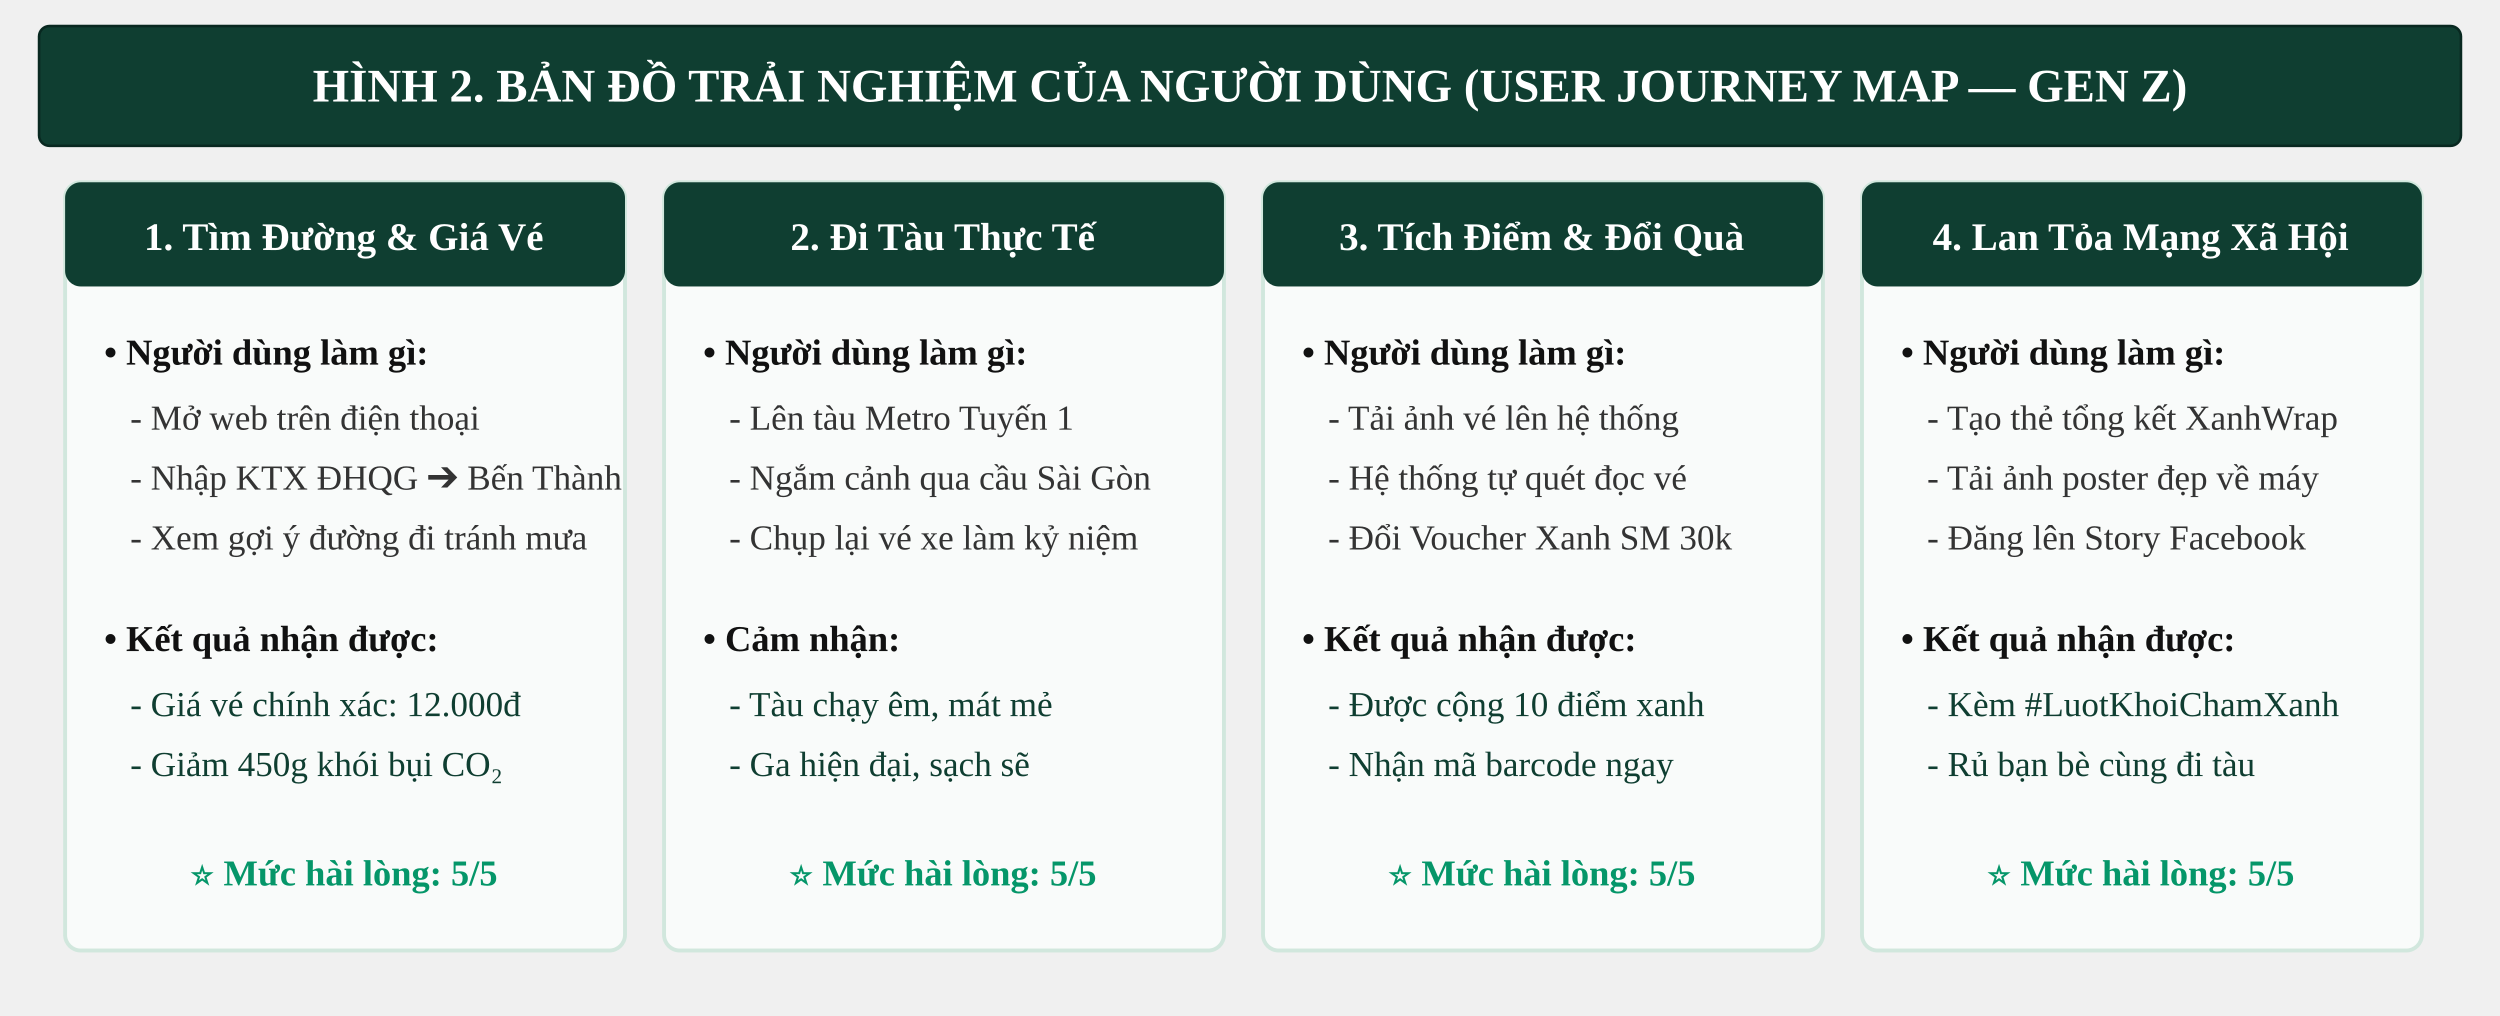
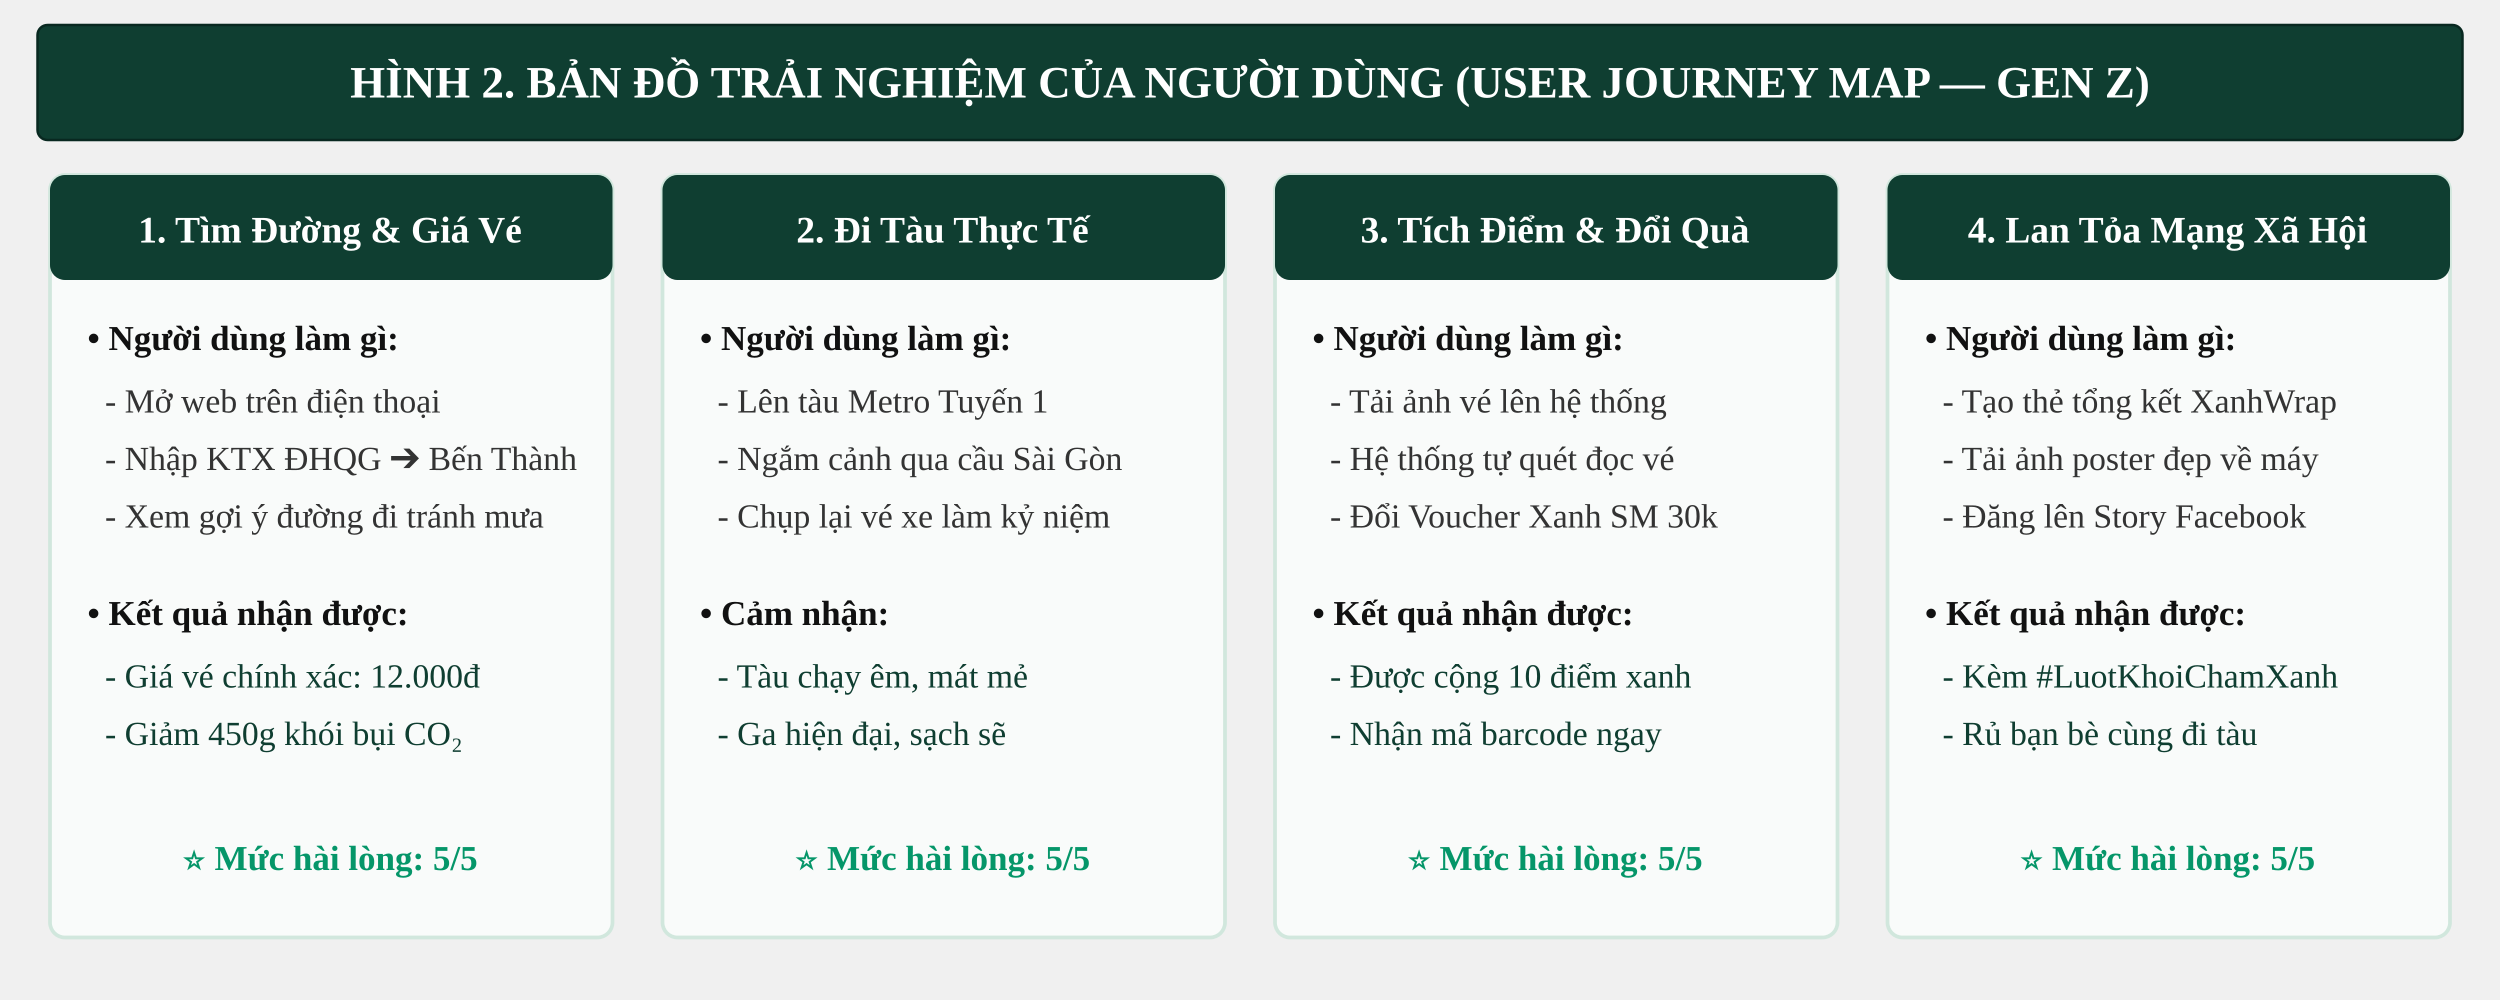
- <svg xmlns="http://www.w3.org/2000/svg" viewBox="0 0 960 390" width="100%" height="100%" style="background-color: #ffffff; font-family: 'Times New Roman', Times, serif;">
-   <rect x="15" y="10" width="930" height="46" rx="4" fill="#0F3E31" stroke="#082820" stroke-width="1" />
-   <text x="480" y="39" fill="#ffffff" font-size="18" font-weight="bold" text-anchor="middle">
+ <svg xmlns="http://www.w3.org/2000/svg" viewBox="0 0 1000 400" width="100%" height="100%" style="background-color: #ffffff; font-family: 'Times New Roman', Times, serif;">
+   <rect x="15" y="10" width="970" height="46" rx="4" fill="#0F3E31" stroke="#082820" stroke-width="1" />
+   <text x="500" y="39" fill="#ffffff" font-size="18" font-weight="bold" text-anchor="middle">
    HÌNH 2. BẢN ĐỒ TRẢI NGHIỆM CỦA NGƯỜI DÙNG (USER JOURNEY MAP — GEN Z)
  </text>
-   <g transform="translate(25, 70)">
-     <rect x="0" y="0" width="215" height="295" rx="6" fill="#F9FBFA" stroke="#D1E7DD" stroke-width="1.5" />
-     <rect x="0" y="0" width="215" height="40" rx="6" fill="#0F3E31" />
-     <text x="107" y="26" fill="#ffffff" font-size="15" font-weight="bold" text-anchor="middle">1. Tìm Đường &amp; Giá Vé</text>
+   <g transform="translate(20, 70)">
+     <rect x="0" y="0" width="225" height="305" rx="6" fill="#F9FBFA" stroke="#D1E7DD" stroke-width="1.5" />
+     <rect x="0" y="0" width="225" height="42" rx="6" fill="#0F3E31" />
+     <text x="112" y="27" fill="#ffffff" font-size="15" font-weight="bold" text-anchor="middle">1. Tìm Đường &amp; Giá Vé</text>
    <text x="15" y="70" fill="#111" font-size="14" font-weight="bold">• Người dùng làm gì:</text>
-     <text x="25" y="95" fill="#333" font-size="13.5">- Mở web trên điện thoại</text>
-     <text x="25" y="118" fill="#333" font-size="13.5">- Nhập KTX ĐHQG ➔ Bến Thành</text>
-     <text x="25" y="141" fill="#333" font-size="13.5">- Xem gợi ý đường đi tránh mưa</text>
+     <text x="22" y="95" fill="#333" font-size="13.5">- Mở web trên điện thoại</text>
+     <text x="22" y="118" fill="#333" font-size="13.5">- Nhập KTX ĐHQG ➔ Bến Thành</text>
+     <text x="22" y="141" fill="#333" font-size="13.5">- Xem gợi ý đường đi tránh mưa</text>
    <text x="15" y="180" fill="#111" font-size="14" font-weight="bold">• Kết quả nhận được:</text>
-     <text x="25" y="205" fill="#0F3E31" font-size="13.5">- Giá vé chính xác: 12.000đ</text>
-     <text x="25" y="228" fill="#0F3E31" font-size="13.5">- Giảm 450g khói bụi CO₂</text>
-     <text x="107" y="270" fill="#059669" font-size="14" font-weight="bold" text-anchor="middle">⭐ Mức hài lòng: 5/5</text>
-     <rect x="230" y="0" width="215" height="295" rx="6" fill="#F9FBFA" stroke="#D1E7DD" stroke-width="1.5" />
-     <rect x="230" y="0" width="215" height="40" rx="6" fill="#0F3E31" />
-     <text x="337" y="26" fill="#ffffff" font-size="15" font-weight="bold" text-anchor="middle">2. Đi Tàu Thực Tế</text>
-     <text x="245" y="70" fill="#111" font-size="14" font-weight="bold">• Người dùng làm gì:</text>
-     <text x="255" y="95" fill="#333" font-size="13.5">- Lên tàu Metro Tuyến 1</text>
-     <text x="255" y="118" fill="#333" font-size="13.5">- Ngắm cảnh qua cầu Sài Gòn</text>
-     <text x="255" y="141" fill="#333" font-size="13.5">- Chụp lại vé xe làm kỷ niệm</text>
-     <text x="245" y="180" fill="#111" font-size="14" font-weight="bold">• Cảm nhận:</text>
-     <text x="255" y="205" fill="#0F3E31" font-size="13.5">- Tàu chạy êm, mát mẻ</text>
-     <text x="255" y="228" fill="#0F3E31" font-size="13.5">- Ga hiện đại, sạch sẽ</text>
-     <text x="337" y="270" fill="#059669" font-size="14" font-weight="bold" text-anchor="middle">⭐ Mức hài lòng: 5/5</text>
-     <rect x="460" y="0" width="215" height="295" rx="6" fill="#F9FBFA" stroke="#D1E7DD" stroke-width="1.5" />
-     <rect x="460" y="0" width="215" height="40" rx="6" fill="#0F3E31" />
-     <text x="567" y="26" fill="#ffffff" font-size="15" font-weight="bold" text-anchor="middle">3. Tích Điểm &amp; Đổi Quà</text>
-     <text x="475" y="70" fill="#111" font-size="14" font-weight="bold">• Người dùng làm gì:</text>
-     <text x="485" y="95" fill="#333" font-size="13.5">- Tải ảnh vé lên hệ thống</text>
-     <text x="485" y="118" fill="#333" font-size="13.5">- Hệ thống tự quét đọc vé</text>
-     <text x="485" y="141" fill="#333" font-size="13.5">- Đổi Voucher Xanh SM 30k</text>
-     <text x="475" y="180" fill="#111" font-size="14" font-weight="bold">• Kết quả nhận được:</text>
-     <text x="485" y="205" fill="#0F3E31" font-size="13.5">- Được cộng 10 điểm xanh</text>
-     <text x="485" y="228" fill="#0F3E31" font-size="13.5">- Nhận mã barcode ngay</text>
-     <text x="567" y="270" fill="#059669" font-size="14" font-weight="bold" text-anchor="middle">⭐ Mức hài lòng: 5/5</text>
-     <rect x="690" y="0" width="215" height="295" rx="6" fill="#F9FBFA" stroke="#D1E7DD" stroke-width="1.5" />
-     <rect x="690" y="0" width="215" height="40" rx="6" fill="#0F3E31" />
-     <text x="797" y="26" fill="#ffffff" font-size="15" font-weight="bold" text-anchor="middle">4. Lan Tỏa Mạng Xã Hội</text>
-     <text x="705" y="70" fill="#111" font-size="14" font-weight="bold">• Người dùng làm gì:</text>
-     <text x="715" y="95" fill="#333" font-size="13.5">- Tạo thẻ tổng kết XanhWrap</text>
-     <text x="715" y="118" fill="#333" font-size="13.5">- Tải ảnh poster đẹp về máy</text>
-     <text x="715" y="141" fill="#333" font-size="13.5">- Đăng lên Story Facebook</text>
-     <text x="705" y="180" fill="#111" font-size="14" font-weight="bold">• Kết quả nhận được:</text>
-     <text x="715" y="205" fill="#0F3E31" font-size="13.5">- Kèm #LuotKhoiChamXanh</text>
-     <text x="715" y="228" fill="#0F3E31" font-size="13.5">- Rủ bạn bè cùng đi tàu</text>
-     <text x="797" y="270" fill="#059669" font-size="14" font-weight="bold" text-anchor="middle">⭐ Mức hài lòng: 5/5</text>
+     <text x="22" y="205" fill="#0F3E31" font-size="13.5">- Giá vé chính xác: 12.000đ</text>
+     <text x="22" y="228" fill="#0F3E31" font-size="13.5">- Giảm 450g khói bụi CO₂</text>
+     <text x="112" y="278" fill="#059669" font-size="14" font-weight="bold" text-anchor="middle">⭐ Mức hài lòng: 5/5</text>
+     <rect x="245" y="0" width="225" height="305" rx="6" fill="#F9FBFA" stroke="#D1E7DD" stroke-width="1.5" />
+     <rect x="245" y="0" width="225" height="42" rx="6" fill="#0F3E31" />
+     <text x="357" y="27" fill="#ffffff" font-size="15" font-weight="bold" text-anchor="middle">2. Đi Tàu Thực Tế</text>
+     <text x="260" y="70" fill="#111" font-size="14" font-weight="bold">• Người dùng làm gì:</text>
+     <text x="267" y="95" fill="#333" font-size="13.5">- Lên tàu Metro Tuyến 1</text>
+     <text x="267" y="118" fill="#333" font-size="13.5">- Ngắm cảnh qua cầu Sài Gòn</text>
+     <text x="267" y="141" fill="#333" font-size="13.5">- Chụp lại vé xe làm kỷ niệm</text>
+     <text x="260" y="180" fill="#111" font-size="14" font-weight="bold">• Cảm nhận:</text>
+     <text x="267" y="205" fill="#0F3E31" font-size="13.5">- Tàu chạy êm, mát mẻ</text>
+     <text x="267" y="228" fill="#0F3E31" font-size="13.5">- Ga hiện đại, sạch sẽ</text>
+     <text x="357" y="278" fill="#059669" font-size="14" font-weight="bold" text-anchor="middle">⭐ Mức hài lòng: 5/5</text>
+     <rect x="490" y="0" width="225" height="305" rx="6" fill="#F9FBFA" stroke="#D1E7DD" stroke-width="1.5" />
+     <rect x="490" y="0" width="225" height="42" rx="6" fill="#0F3E31" />
+     <text x="602" y="27" fill="#ffffff" font-size="15" font-weight="bold" text-anchor="middle">3. Tích Điểm &amp; Đổi Quà</text>
+     <text x="505" y="70" fill="#111" font-size="14" font-weight="bold">• Người dùng làm gì:</text>
+     <text x="512" y="95" fill="#333" font-size="13.5">- Tải ảnh vé lên hệ thống</text>
+     <text x="512" y="118" fill="#333" font-size="13.5">- Hệ thống tự quét đọc vé</text>
+     <text x="512" y="141" fill="#333" font-size="13.5">- Đổi Voucher Xanh SM 30k</text>
+     <text x="505" y="180" fill="#111" font-size="14" font-weight="bold">• Kết quả nhận được:</text>
+     <text x="512" y="205" fill="#0F3E31" font-size="13.5">- Được cộng 10 điểm xanh</text>
+     <text x="512" y="228" fill="#0F3E31" font-size="13.5">- Nhận mã barcode ngay</text>
+     <text x="602" y="278" fill="#059669" font-size="14" font-weight="bold" text-anchor="middle">⭐ Mức hài lòng: 5/5</text>
+     <rect x="735" y="0" width="225" height="305" rx="6" fill="#F9FBFA" stroke="#D1E7DD" stroke-width="1.5" />
+     <rect x="735" y="0" width="225" height="42" rx="6" fill="#0F3E31" />
+     <text x="847" y="27" fill="#ffffff" font-size="15" font-weight="bold" text-anchor="middle">4. Lan Tỏa Mạng Xã Hội</text>
+     <text x="750" y="70" fill="#111" font-size="14" font-weight="bold">• Người dùng làm gì:</text>
+     <text x="757" y="95" fill="#333" font-size="13.5">- Tạo thẻ tổng kết XanhWrap</text>
+     <text x="757" y="118" fill="#333" font-size="13.5">- Tải ảnh poster đẹp về máy</text>
+     <text x="757" y="141" fill="#333" font-size="13.5">- Đăng lên Story Facebook</text>
+     <text x="750" y="180" fill="#111" font-size="14" font-weight="bold">• Kết quả nhận được:</text>
+     <text x="757" y="205" fill="#0F3E31" font-size="13.5">- Kèm #LuotKhoiChamXanh</text>
+     <text x="757" y="228" fill="#0F3E31" font-size="13.5">- Rủ bạn bè cùng đi tàu</text>
+     <text x="847" y="278" fill="#059669" font-size="14" font-weight="bold" text-anchor="middle">⭐ Mức hài lòng: 5/5</text>
  </g>
</svg>
